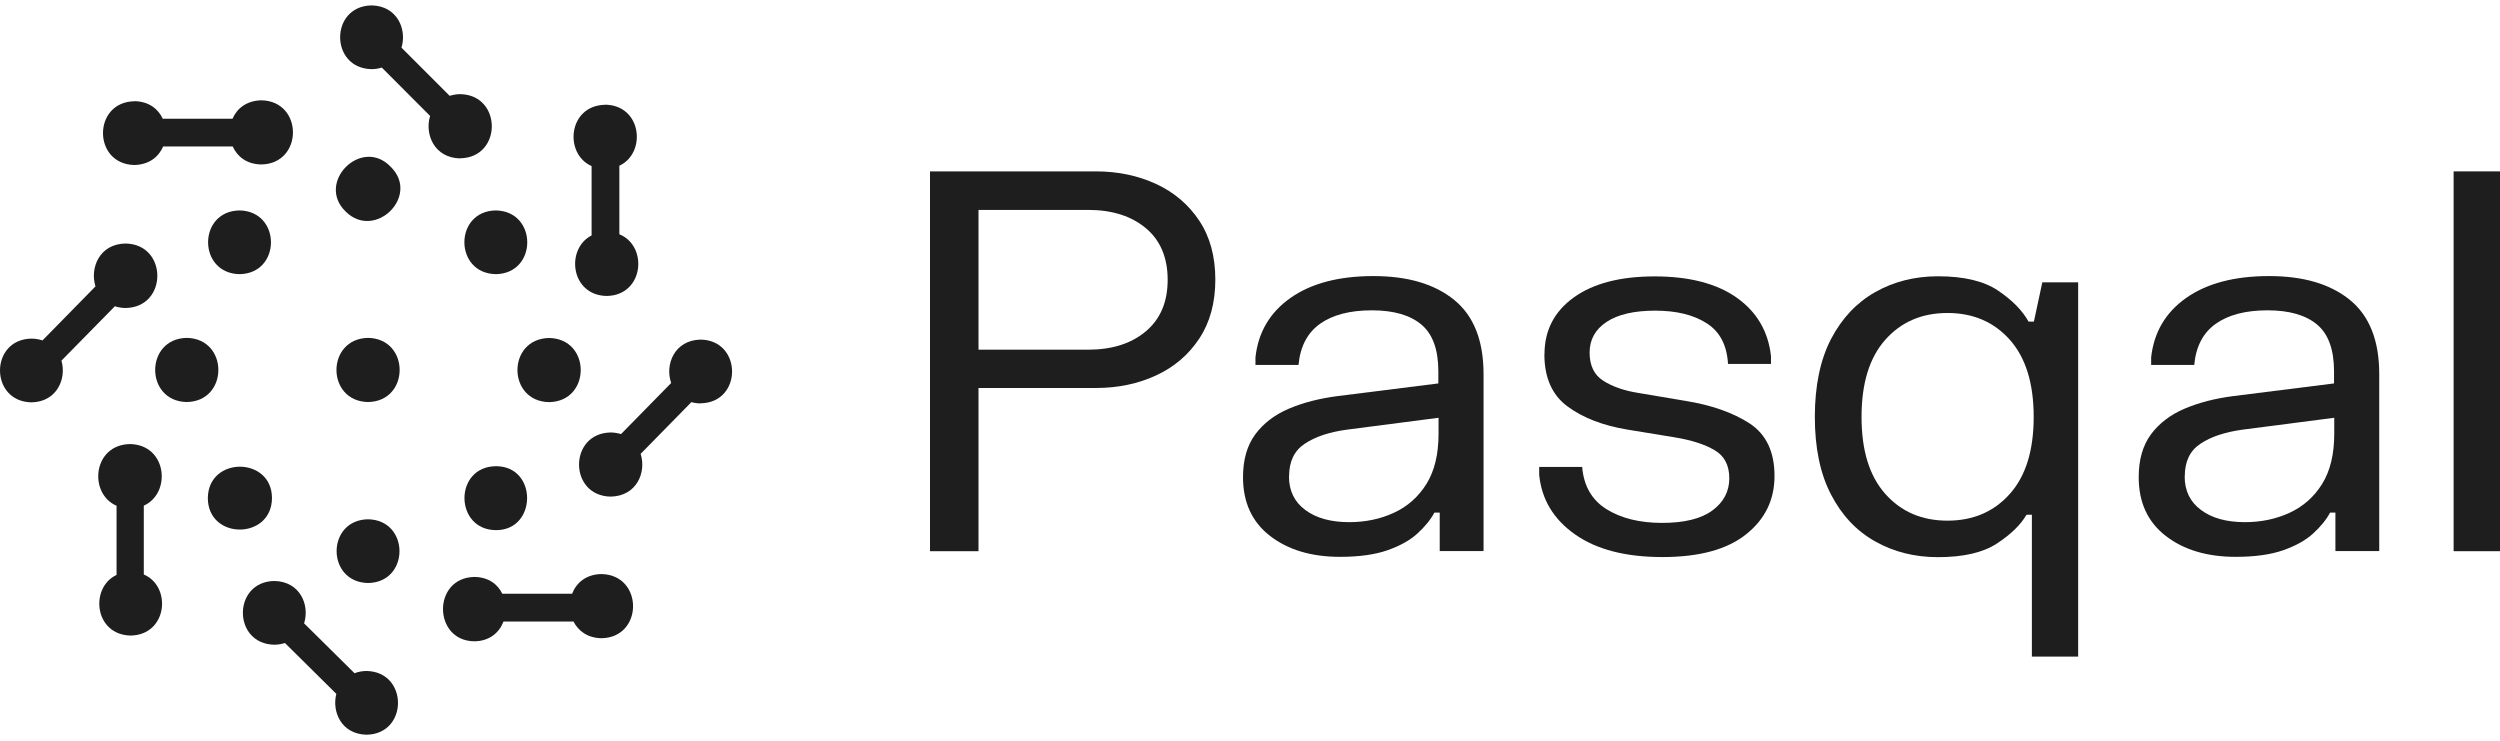
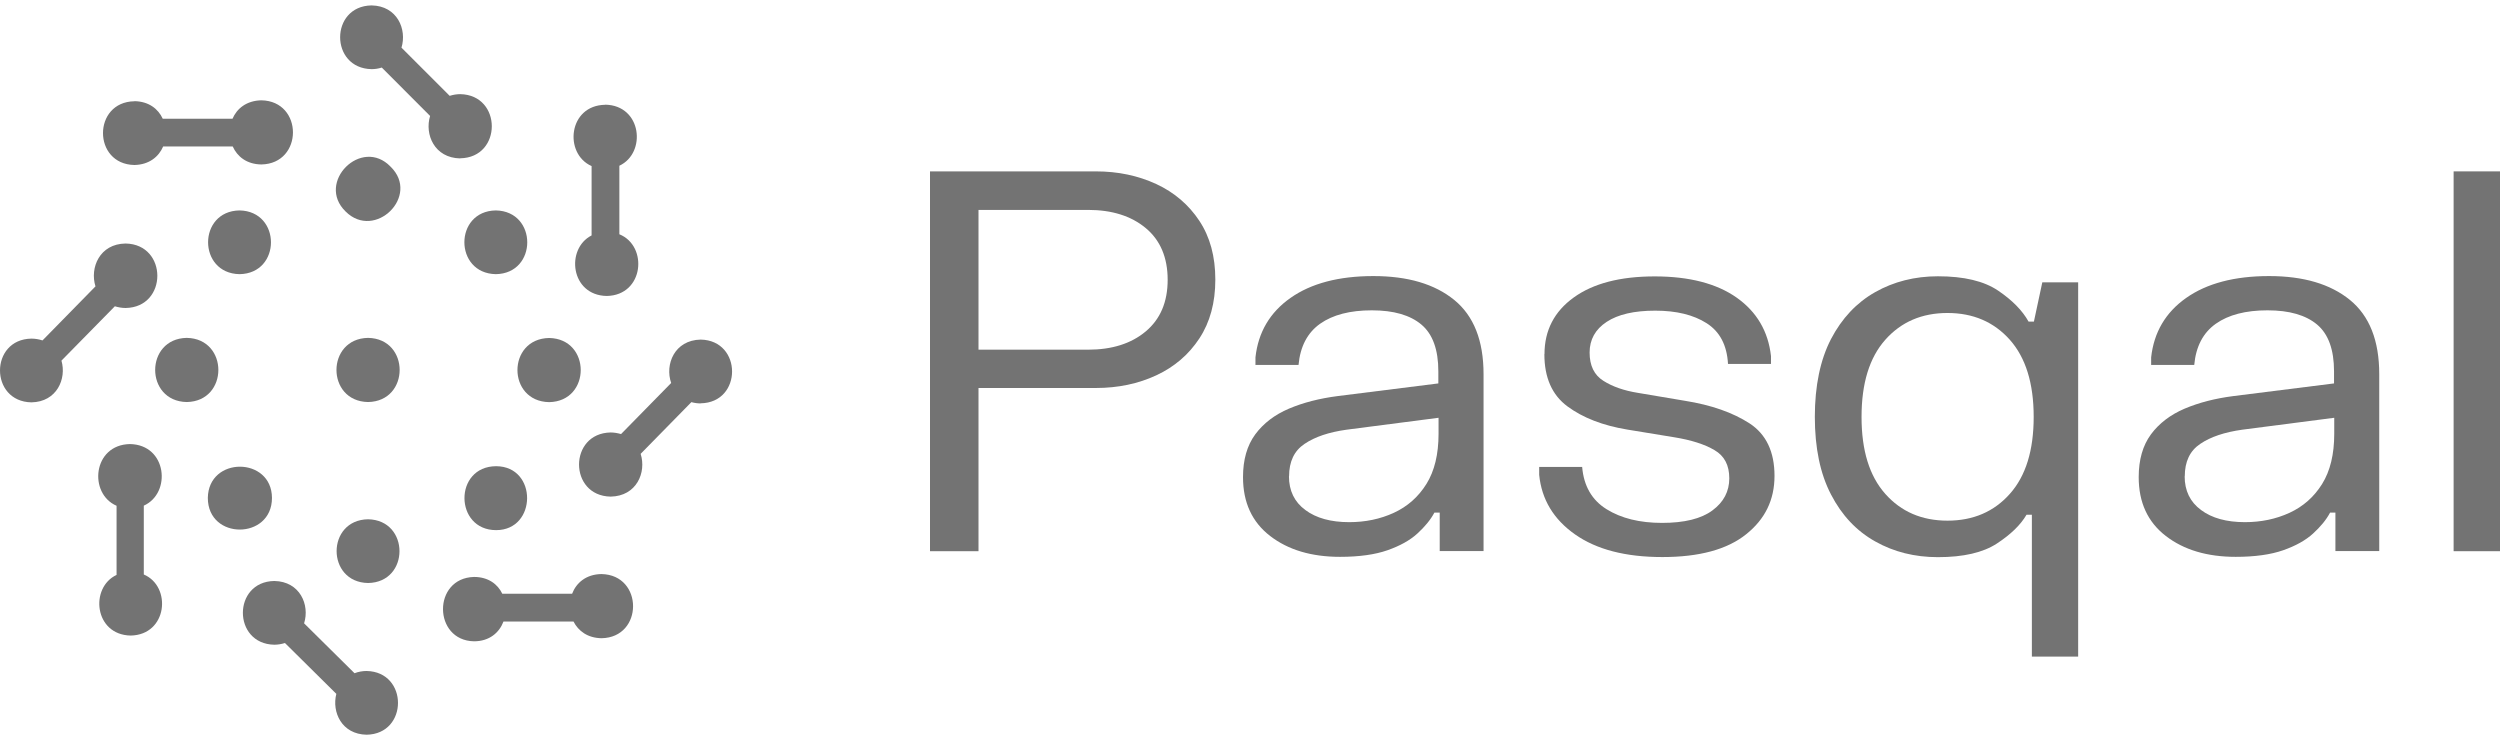
<svg xmlns="http://www.w3.org/2000/svg" width="152" height="45" viewBox="0 0 152 45" fill="none">
-   <path d="M56.544 10.42H66.628C67.974 10.42 69.196 10.679 70.302 11.19C71.402 11.701 72.275 12.451 72.922 13.428C73.569 14.405 73.892 15.595 73.892 16.999C73.892 18.402 73.569 19.593 72.922 20.576C72.275 21.559 71.402 22.309 70.302 22.82C69.203 23.331 67.98 23.59 66.628 23.59H59.493V33.513H56.544V10.42ZM59.493 12.762V21.261H66.149C67.605 21.261 68.776 20.893 69.662 20.149C70.548 19.405 70.994 18.363 70.994 17.012C70.994 15.66 70.548 14.605 69.662 13.868C68.776 13.13 67.605 12.762 66.149 12.762H59.493Z" fill="#1E1E1E" />
-   <path d="M76.332 22.206V21.727C76.5 20.201 77.211 18.991 78.466 18.111C79.715 17.232 81.396 16.785 83.499 16.785C85.601 16.785 87.225 17.27 88.415 18.234C89.605 19.204 90.2 20.705 90.2 22.749V33.506H87.535V31.165H87.212C86.979 31.605 86.629 32.025 86.177 32.439C85.724 32.853 85.116 33.189 84.359 33.455C83.602 33.72 82.638 33.856 81.474 33.856C79.74 33.856 78.324 33.435 77.224 32.588C76.125 31.74 75.575 30.55 75.575 29.011C75.575 27.95 75.821 27.09 76.319 26.41C76.817 25.738 77.502 25.214 78.369 24.845C79.242 24.476 80.226 24.224 81.325 24.082L87.451 23.312V22.575C87.451 21.262 87.108 20.311 86.422 19.735C85.737 19.159 84.734 18.868 83.408 18.868C82.082 18.868 81.034 19.14 80.264 19.683C79.495 20.227 79.055 21.061 78.951 22.186H76.319L76.332 22.206ZM78.369 28.959C78.369 29.832 78.699 30.518 79.365 31.009C80.025 31.501 80.918 31.747 82.03 31.747C83.014 31.747 83.919 31.559 84.747 31.178C85.575 30.796 86.235 30.214 86.727 29.425C87.218 28.636 87.464 27.62 87.464 26.378V25.401L81.869 26.126C80.801 26.275 79.948 26.559 79.32 26.986C78.686 27.407 78.376 28.066 78.376 28.965L78.369 28.959Z" fill="#1E1E1E" />
-   <path d="M93.905 21.533C93.905 20.091 94.5 18.939 95.684 18.086C96.868 17.232 98.51 16.805 100.606 16.805C102.702 16.805 104.377 17.238 105.594 18.099C106.81 18.959 107.508 20.143 107.676 21.65V22.128H105.063C104.998 20.984 104.565 20.162 103.763 19.651C102.961 19.14 101.919 18.888 100.639 18.888C99.358 18.888 98.381 19.114 97.689 19.567C96.997 20.02 96.648 20.647 96.648 21.436C96.648 22.226 96.926 22.801 97.482 23.151C98.038 23.506 98.743 23.752 99.597 23.888L102.437 24.367C104.054 24.625 105.361 25.085 106.376 25.744C107.385 26.404 107.89 27.471 107.89 28.933C107.89 30.395 107.314 31.573 106.156 32.491C105.005 33.41 103.31 33.869 101.072 33.869C98.834 33.869 97.068 33.41 95.761 32.491C94.455 31.573 93.73 30.363 93.582 28.869V28.39H96.195C96.292 29.541 96.783 30.402 97.676 30.958C98.569 31.514 99.694 31.792 101.053 31.792C102.411 31.792 103.433 31.54 104.112 31.036C104.798 30.531 105.141 29.878 105.141 29.082C105.141 28.287 104.843 27.717 104.242 27.368C103.64 27.012 102.825 26.753 101.79 26.585L98.95 26.12C97.456 25.874 96.24 25.402 95.302 24.709C94.364 24.017 93.898 22.956 93.898 21.533H93.905Z" fill="#1E1E1E" />
-   <path d="M126.358 39.923H123.538V31.294H123.214C122.852 31.915 122.251 32.497 121.41 33.047C120.569 33.597 119.379 33.875 117.826 33.875C116.416 33.875 115.142 33.558 114.01 32.918C112.878 32.284 111.979 31.333 111.325 30.065C110.665 28.797 110.342 27.225 110.342 25.343C110.342 23.461 110.672 21.876 111.325 20.614C111.985 19.353 112.878 18.402 114.01 17.762C115.142 17.122 116.416 16.798 117.826 16.798C119.411 16.798 120.627 17.089 121.487 17.671C122.348 18.253 122.962 18.881 123.337 19.554H123.661L124.172 17.167H126.352V39.923H126.358ZM123.648 25.349C123.648 23.305 123.163 21.747 122.199 20.66C121.229 19.573 119.967 19.03 118.408 19.03C116.849 19.03 115.588 19.573 114.624 20.66C113.66 21.747 113.182 23.305 113.182 25.349C113.182 27.393 113.66 28.939 114.624 30.026C115.588 31.113 116.849 31.656 118.408 31.656C119.967 31.656 121.235 31.113 122.199 30.026C123.169 28.939 123.648 27.381 123.648 25.349Z" fill="#1E1E1E" />
-   <path d="M130.79 22.206V21.727C130.958 20.201 131.67 18.991 132.924 18.111C134.173 17.232 135.855 16.785 137.957 16.785C140.059 16.785 141.683 17.27 142.873 18.234C144.063 19.204 144.658 20.705 144.658 22.749V33.506H141.993V31.165H141.67C141.437 31.605 141.088 32.025 140.635 32.439C140.182 32.853 139.574 33.189 138.817 33.455C138.06 33.72 137.097 33.856 135.932 33.856C134.199 33.856 132.782 33.435 131.682 32.588C130.583 31.74 130.033 30.55 130.033 29.011C130.033 27.95 130.279 27.09 130.777 26.41C131.275 25.738 131.961 25.214 132.827 24.845C133.701 24.476 134.684 24.224 135.784 24.082L141.909 23.312V22.575C141.909 21.262 141.566 20.311 140.881 19.735C140.195 19.159 139.192 18.868 137.866 18.868C136.54 18.868 135.492 19.14 134.723 19.683C133.953 20.227 133.513 21.061 133.41 22.186H130.777L130.79 22.206ZM132.827 28.959C132.827 29.832 133.157 30.518 133.824 31.009C134.483 31.501 135.376 31.747 136.489 31.747C137.472 31.747 138.377 31.559 139.205 31.178C140.033 30.796 140.693 30.214 141.185 29.425C141.676 28.636 141.922 27.62 141.922 26.378V25.401L136.327 26.126C135.26 26.275 134.406 26.559 133.778 26.986C133.144 27.407 132.834 28.066 132.834 28.965L132.827 28.959Z" fill="#1E1E1E" />
-   <path d="M149.18 10.42H152V33.513H149.18V10.42Z" fill="#1E1E1E" />
-   <path d="M8.173 6.151C9.047 6.164 9.622 6.623 9.894 7.218H14.137C14.402 6.597 14.991 6.118 15.89 6.099C18.452 6.144 18.452 9.954 15.89 9.999C14.998 9.987 14.422 9.514 14.15 8.906H9.92C9.655 9.527 9.072 10.012 8.173 10.032C5.625 9.987 5.625 6.196 8.173 6.157V6.151Z" fill="#1E1E1E" />
-   <path d="M11.355 24.444C8.794 24.399 8.794 20.589 11.355 20.543C13.917 20.589 13.917 24.399 11.355 24.444Z" fill="#1E1E1E" />
-   <path d="M7.947 38.642C5.728 38.603 5.444 35.725 7.087 34.955V30.751C5.366 30.007 5.638 27.038 7.902 26.999C10.159 27.038 10.438 29.981 8.743 30.744V34.929C10.457 35.66 10.185 38.603 7.941 38.642H7.947Z" fill="#1E1E1E" />
-   <path d="M3.736 21.927C4.059 23.034 3.451 24.437 1.911 24.463C-0.637 24.418 -0.637 20.627 1.911 20.588C2.138 20.588 2.364 20.627 2.584 20.698L5.805 17.412C5.45 16.28 6.058 14.825 7.636 14.806C10.21 14.851 10.21 18.687 7.636 18.726C7.416 18.726 7.196 18.687 6.983 18.622L3.736 21.927Z" fill="#1E1E1E" />
-   <path d="M14.563 12.794C17.112 12.839 17.112 16.63 14.563 16.669C12.015 16.623 12.015 12.833 14.563 12.794Z" fill="#1E1E1E" />
-   <path d="M12.636 30.272C12.674 27.73 16.523 27.756 16.536 30.272C16.536 32.827 12.636 32.853 12.636 30.272Z" fill="#1E1E1E" />
-   <path d="M22.378 35.447C19.829 35.401 19.829 31.611 22.378 31.572C24.926 31.617 24.926 35.408 22.378 35.447Z" fill="#1E1E1E" />
-   <path d="M22.378 24.444C19.817 24.399 19.817 20.589 22.378 20.543C24.939 20.589 24.939 24.399 22.378 24.444Z" fill="#1E1E1E" />
-   <path d="M22.293 44.671C20.773 44.645 20.165 43.293 20.449 42.187L17.325 39.095C17.118 39.16 16.898 39.199 16.678 39.199C14.13 39.153 14.13 35.363 16.678 35.324C18.237 35.35 18.845 36.779 18.489 37.898L21.555 40.932C21.788 40.842 22.041 40.796 22.286 40.796C24.835 40.842 24.835 44.632 22.286 44.671H22.293Z" fill="#1E1E1E" />
-   <path d="M27.98 9.631C26.415 9.605 25.807 8.176 26.15 7.05L23.213 4.107C23.012 4.172 22.799 4.204 22.592 4.204C20.043 4.159 20.043 0.368 22.592 0.329C24.151 0.355 24.752 1.785 24.41 2.897L27.34 5.827C27.547 5.763 27.767 5.724 27.98 5.724C30.542 5.769 30.542 9.586 27.98 9.624V9.631Z" fill="#1E1E1E" />
-   <path d="M30.166 32.232C27.617 32.232 27.578 28.357 30.166 28.345C32.695 28.357 32.656 32.232 30.166 32.232Z" fill="#1E1E1E" />
-   <path d="M23.748 10.135C25.572 11.908 22.791 14.637 21.012 12.859C19.188 11.086 21.989 8.298 23.748 10.135Z" fill="#1E1E1E" />
-   <path d="M30.146 12.794C32.694 12.839 32.694 16.63 30.146 16.669C27.597 16.623 27.597 12.833 30.146 12.794Z" fill="#1E1E1E" />
-   <path d="M36.575 38.804C35.722 38.791 35.159 38.357 34.868 37.788H30.612C30.359 38.461 29.758 38.991 28.82 38.991C26.329 38.946 26.284 35.149 28.82 35.078C29.687 35.078 30.262 35.518 30.54 36.1H34.784C35.036 35.44 35.631 34.916 36.569 34.903C39.131 34.949 39.131 38.765 36.569 38.804H36.575Z" fill="#1E1E1E" />
-   <path d="M33.387 20.55C35.949 20.595 35.949 24.405 33.387 24.45C30.819 24.405 30.819 20.595 33.387 20.55Z" fill="#1E1E1E" />
-   <path d="M36.797 6.364C39.029 6.403 39.32 9.301 37.657 10.077V14.243C39.417 14.954 39.158 17.956 36.888 17.995C34.682 17.956 34.378 15.123 35.969 14.314V10.097C34.268 9.346 34.546 6.403 36.797 6.371V6.364Z" fill="#1E1E1E" />
-   <path d="M42.605 24.528C42.411 24.528 42.224 24.502 42.036 24.45L38.951 27.594C39.313 28.72 38.705 30.169 37.127 30.194C34.565 30.149 34.565 26.339 37.127 26.294C37.34 26.294 37.553 26.333 37.76 26.391L40.807 23.286C40.413 22.16 41.008 20.679 42.599 20.647C45.147 20.692 45.147 24.483 42.599 24.521L42.605 24.528Z" fill="#1E1E1E" />
+   <path d="M56.544 10.42H66.628C67.974 10.42 69.196 10.679 70.302 11.19C71.402 11.701 72.275 12.451 72.922 13.428C73.569 14.405 73.892 15.595 73.892 16.999C73.892 18.402 73.569 19.593 72.922 20.576C72.275 21.559 71.402 22.309 70.302 22.82C69.203 23.331 67.98 23.59 66.628 23.59H59.493V33.513H56.544V10.42ZM59.493 12.762V21.261H66.149C67.605 21.261 68.776 20.893 69.662 20.149C70.548 19.405 70.994 18.363 70.994 17.012C70.994 15.66 70.548 14.605 69.662 13.868C68.776 13.13 67.605 12.762 66.149 12.762H59.493Z" fill="#737373" />
+   <path d="M76.332 22.206V21.727C76.5 20.201 77.211 18.991 78.466 18.111C79.715 17.232 81.396 16.785 83.499 16.785C85.601 16.785 87.225 17.27 88.415 18.234C89.605 19.204 90.2 20.705 90.2 22.749V33.506H87.535V31.165H87.212C86.979 31.605 86.629 32.025 86.177 32.439C85.724 32.853 85.116 33.189 84.359 33.455C83.602 33.72 82.638 33.856 81.474 33.856C79.74 33.856 78.324 33.435 77.224 32.588C76.125 31.74 75.575 30.55 75.575 29.011C75.575 27.95 75.821 27.09 76.319 26.41C76.817 25.738 77.502 25.214 78.369 24.845C79.242 24.476 80.226 24.224 81.325 24.082L87.451 23.312V22.575C87.451 21.262 87.108 20.311 86.422 19.735C85.737 19.159 84.734 18.868 83.408 18.868C82.082 18.868 81.034 19.14 80.264 19.683C79.495 20.227 79.055 21.061 78.951 22.186H76.319L76.332 22.206ZM78.369 28.959C78.369 29.832 78.699 30.518 79.365 31.009C80.025 31.501 80.918 31.747 82.03 31.747C83.014 31.747 83.919 31.559 84.747 31.178C85.575 30.796 86.235 30.214 86.727 29.425C87.218 28.636 87.464 27.62 87.464 26.378V25.401L81.869 26.126C80.801 26.275 79.948 26.559 79.32 26.986C78.686 27.407 78.376 28.066 78.376 28.965L78.369 28.959Z" fill="#737373" />
+   <path d="M93.905 21.533C93.905 20.091 94.5 18.939 95.684 18.086C96.868 17.232 98.51 16.805 100.606 16.805C102.702 16.805 104.377 17.238 105.594 18.099C106.81 18.959 107.508 20.143 107.676 21.65V22.128H105.063C104.998 20.984 104.565 20.162 103.763 19.651C102.961 19.14 101.919 18.888 100.639 18.888C99.358 18.888 98.381 19.114 97.689 19.567C96.997 20.02 96.648 20.647 96.648 21.436C96.648 22.226 96.926 22.801 97.482 23.151C98.038 23.506 98.743 23.752 99.597 23.888L102.437 24.367C104.054 24.625 105.361 25.085 106.376 25.744C107.385 26.404 107.89 27.471 107.89 28.933C107.89 30.395 107.314 31.573 106.156 32.491C105.005 33.41 103.31 33.869 101.072 33.869C98.834 33.869 97.068 33.41 95.761 32.491C94.455 31.573 93.73 30.363 93.582 28.869V28.39H96.195C96.292 29.541 96.783 30.402 97.676 30.958C98.569 31.514 99.694 31.792 101.053 31.792C102.411 31.792 103.433 31.54 104.112 31.036C104.798 30.531 105.141 29.878 105.141 29.082C105.141 28.287 104.843 27.717 104.242 27.368C103.64 27.012 102.825 26.753 101.79 26.585L98.95 26.12C97.456 25.874 96.24 25.402 95.302 24.709C94.364 24.017 93.898 22.956 93.898 21.533H93.905Z" fill="#737373" />
+   <path d="M126.358 39.923H123.538V31.294H123.214C122.852 31.915 122.251 32.497 121.41 33.047C120.569 33.597 119.379 33.875 117.826 33.875C116.416 33.875 115.142 33.558 114.01 32.918C112.878 32.284 111.979 31.333 111.325 30.065C110.665 28.797 110.342 27.225 110.342 25.343C110.342 23.461 110.672 21.876 111.325 20.614C111.985 19.353 112.878 18.402 114.01 17.762C115.142 17.122 116.416 16.798 117.826 16.798C119.411 16.798 120.627 17.089 121.487 17.671C122.348 18.253 122.962 18.881 123.337 19.554H123.661L124.172 17.167H126.352V39.923H126.358ZM123.648 25.349C123.648 23.305 123.163 21.747 122.199 20.66C121.229 19.573 119.967 19.03 118.408 19.03C116.849 19.03 115.588 19.573 114.624 20.66C113.66 21.747 113.182 23.305 113.182 25.349C113.182 27.393 113.66 28.939 114.624 30.026C115.588 31.113 116.849 31.656 118.408 31.656C119.967 31.656 121.235 31.113 122.199 30.026C123.169 28.939 123.648 27.381 123.648 25.349Z" fill="#737373" />
+   <path d="M130.79 22.206V21.727C130.958 20.201 131.67 18.991 132.924 18.111C134.173 17.232 135.855 16.785 137.957 16.785C140.059 16.785 141.683 17.27 142.873 18.234C144.063 19.204 144.658 20.705 144.658 22.749V33.506H141.993V31.165H141.67C141.437 31.605 141.088 32.025 140.635 32.439C140.182 32.853 139.574 33.189 138.817 33.455C138.06 33.72 137.097 33.856 135.932 33.856C134.199 33.856 132.782 33.435 131.682 32.588C130.583 31.74 130.033 30.55 130.033 29.011C130.033 27.95 130.279 27.09 130.777 26.41C131.275 25.738 131.961 25.214 132.827 24.845C133.701 24.476 134.684 24.224 135.784 24.082L141.909 23.312V22.575C141.909 21.262 141.566 20.311 140.881 19.735C140.195 19.159 139.192 18.868 137.866 18.868C136.54 18.868 135.492 19.14 134.723 19.683C133.953 20.227 133.513 21.061 133.41 22.186H130.777L130.79 22.206ZM132.827 28.959C132.827 29.832 133.157 30.518 133.824 31.009C134.483 31.501 135.376 31.747 136.489 31.747C137.472 31.747 138.377 31.559 139.205 31.178C140.033 30.796 140.693 30.214 141.185 29.425C141.676 28.636 141.922 27.62 141.922 26.378V25.401L136.327 26.126C135.26 26.275 134.406 26.559 133.778 26.986C133.144 27.407 132.834 28.066 132.834 28.965L132.827 28.959Z" fill="#737373" />
+   <path d="M149.18 10.42H152V33.513H149.18V10.42Z" fill="#737373" />
+   <path d="M8.173 6.151C9.047 6.164 9.622 6.623 9.894 7.218H14.137C14.402 6.597 14.991 6.118 15.89 6.099C18.452 6.144 18.452 9.954 15.89 9.999C14.998 9.987 14.422 9.514 14.15 8.906H9.92C9.655 9.527 9.072 10.012 8.173 10.032C5.625 9.987 5.625 6.196 8.173 6.157V6.151Z" fill="#737373" />
+   <path d="M11.355 24.444C8.794 24.399 8.794 20.589 11.355 20.543C13.917 20.589 13.917 24.399 11.355 24.444Z" fill="#737373" />
+   <path d="M7.947 38.642C5.728 38.603 5.444 35.725 7.087 34.955V30.751C5.366 30.007 5.638 27.038 7.902 26.999C10.159 27.038 10.438 29.981 8.743 30.744V34.929C10.457 35.66 10.185 38.603 7.941 38.642H7.947Z" fill="#737373" />
+   <path d="M3.736 21.927C4.059 23.034 3.451 24.437 1.911 24.463C-0.637 24.418 -0.637 20.627 1.911 20.588C2.138 20.588 2.364 20.627 2.584 20.698L5.805 17.412C5.45 16.28 6.058 14.825 7.636 14.806C10.21 14.851 10.21 18.687 7.636 18.726C7.416 18.726 7.196 18.687 6.983 18.622L3.736 21.927Z" fill="#737373" />
+   <path d="M14.563 12.794C17.112 12.839 17.112 16.63 14.563 16.669C12.015 16.623 12.015 12.833 14.563 12.794Z" fill="#737373" />
+   <path d="M12.636 30.272C12.674 27.73 16.523 27.756 16.536 30.272C16.536 32.827 12.636 32.853 12.636 30.272Z" fill="#737373" />
+   <path d="M22.378 35.447C19.829 35.401 19.829 31.611 22.378 31.572C24.926 31.617 24.926 35.408 22.378 35.447Z" fill="#737373" />
+   <path d="M22.378 24.444C19.817 24.399 19.817 20.589 22.378 20.543C24.939 20.589 24.939 24.399 22.378 24.444Z" fill="#737373" />
+   <path d="M22.293 44.671C20.773 44.645 20.165 43.293 20.449 42.187L17.325 39.095C17.118 39.16 16.898 39.199 16.678 39.199C14.13 39.153 14.13 35.363 16.678 35.324C18.237 35.35 18.845 36.779 18.489 37.898L21.555 40.932C21.788 40.842 22.041 40.796 22.286 40.796C24.835 40.842 24.835 44.632 22.286 44.671H22.293Z" fill="#737373" />
+   <path d="M27.98 9.631C26.415 9.605 25.807 8.176 26.15 7.05L23.213 4.107C23.012 4.172 22.799 4.204 22.592 4.204C20.043 4.159 20.043 0.368 22.592 0.329C24.151 0.355 24.752 1.785 24.41 2.897L27.34 5.827C27.547 5.763 27.767 5.724 27.98 5.724C30.542 5.769 30.542 9.586 27.98 9.624V9.631Z" fill="#737373" />
+   <path d="M30.166 32.232C27.617 32.232 27.578 28.357 30.166 28.345C32.695 28.357 32.656 32.232 30.166 32.232Z" fill="#737373" />
+   <path d="M23.748 10.135C25.572 11.908 22.791 14.637 21.012 12.859C19.188 11.086 21.989 8.298 23.748 10.135Z" fill="#737373" />
+   <path d="M30.146 12.794C32.694 12.839 32.694 16.63 30.146 16.669C27.597 16.623 27.597 12.833 30.146 12.794Z" fill="#737373" />
+   <path d="M36.575 38.804C35.722 38.791 35.159 38.357 34.868 37.788H30.612C30.359 38.461 29.758 38.991 28.82 38.991C26.329 38.946 26.284 35.149 28.82 35.078C29.687 35.078 30.262 35.518 30.54 36.1H34.784C35.036 35.44 35.631 34.916 36.569 34.903C39.131 34.949 39.131 38.765 36.569 38.804H36.575Z" fill="#737373" />
+   <path d="M33.387 20.55C35.949 20.595 35.949 24.405 33.387 24.45C30.819 24.405 30.819 20.595 33.387 20.55Z" fill="#737373" />
+   <path d="M36.797 6.364C39.029 6.403 39.32 9.301 37.657 10.077V14.243C39.417 14.954 39.158 17.956 36.888 17.995C34.682 17.956 34.378 15.123 35.969 14.314V10.097C34.268 9.346 34.546 6.403 36.797 6.371V6.364Z" fill="#737373" />
+   <path d="M42.605 24.528C42.411 24.528 42.224 24.502 42.036 24.45L38.951 27.594C39.313 28.72 38.705 30.169 37.127 30.194C34.565 30.149 34.565 26.339 37.127 26.294C37.34 26.294 37.553 26.333 37.76 26.391L40.807 23.286C40.413 22.16 41.008 20.679 42.599 20.647C45.147 20.692 45.147 24.483 42.599 24.521L42.605 24.528Z" fill="#737373" />
</svg>
